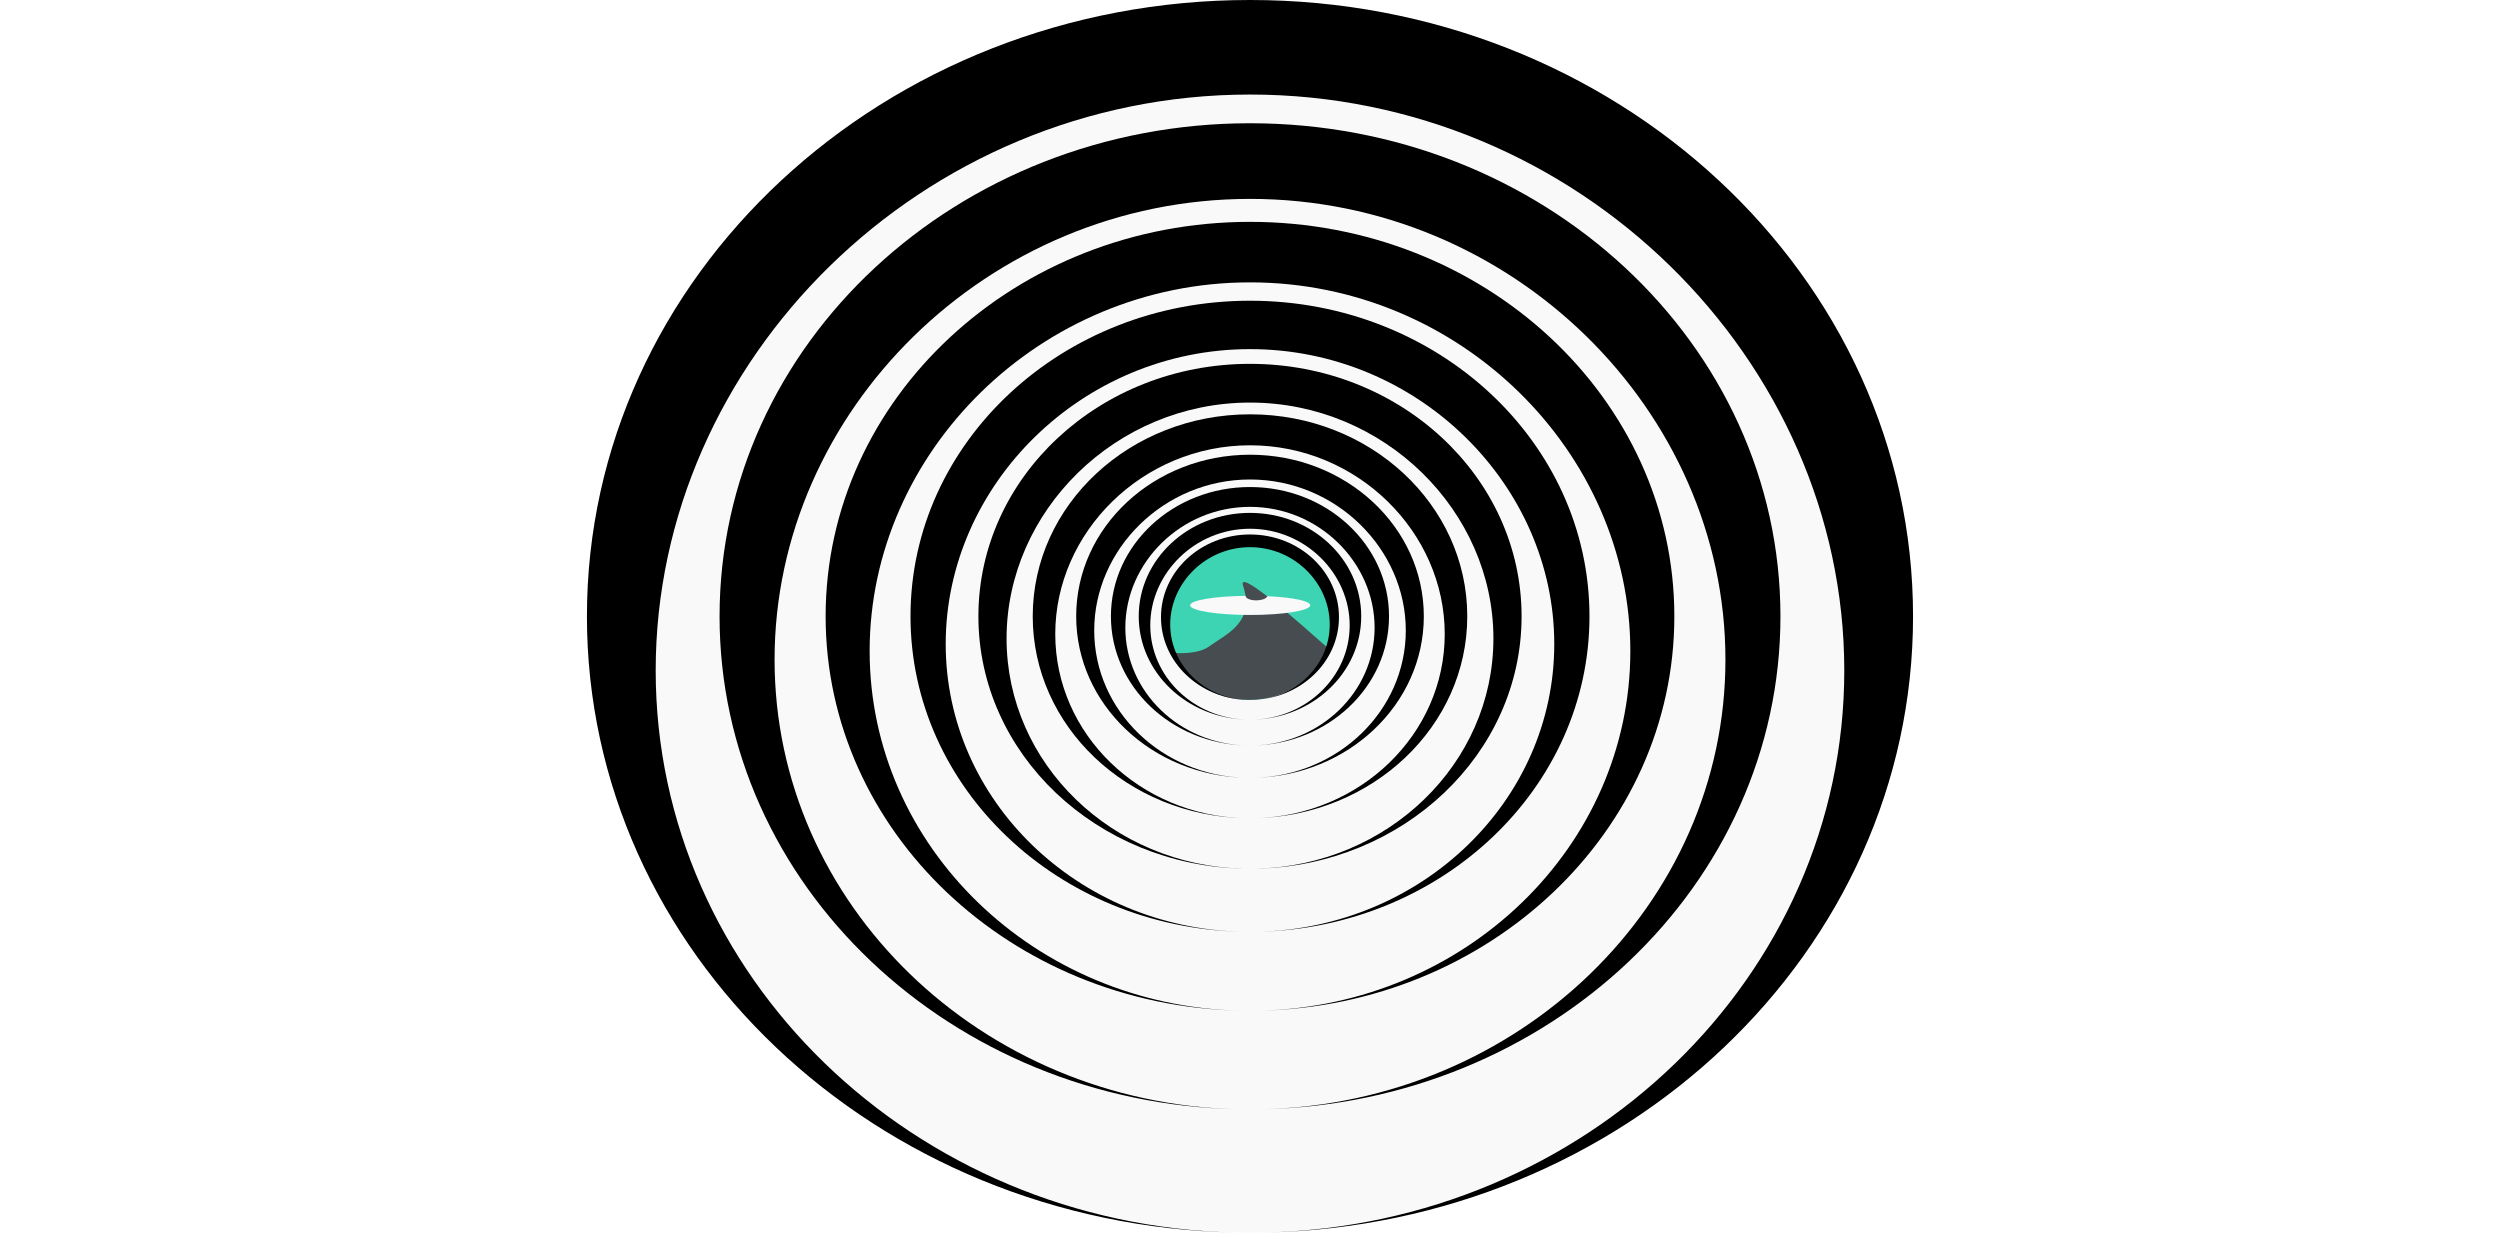
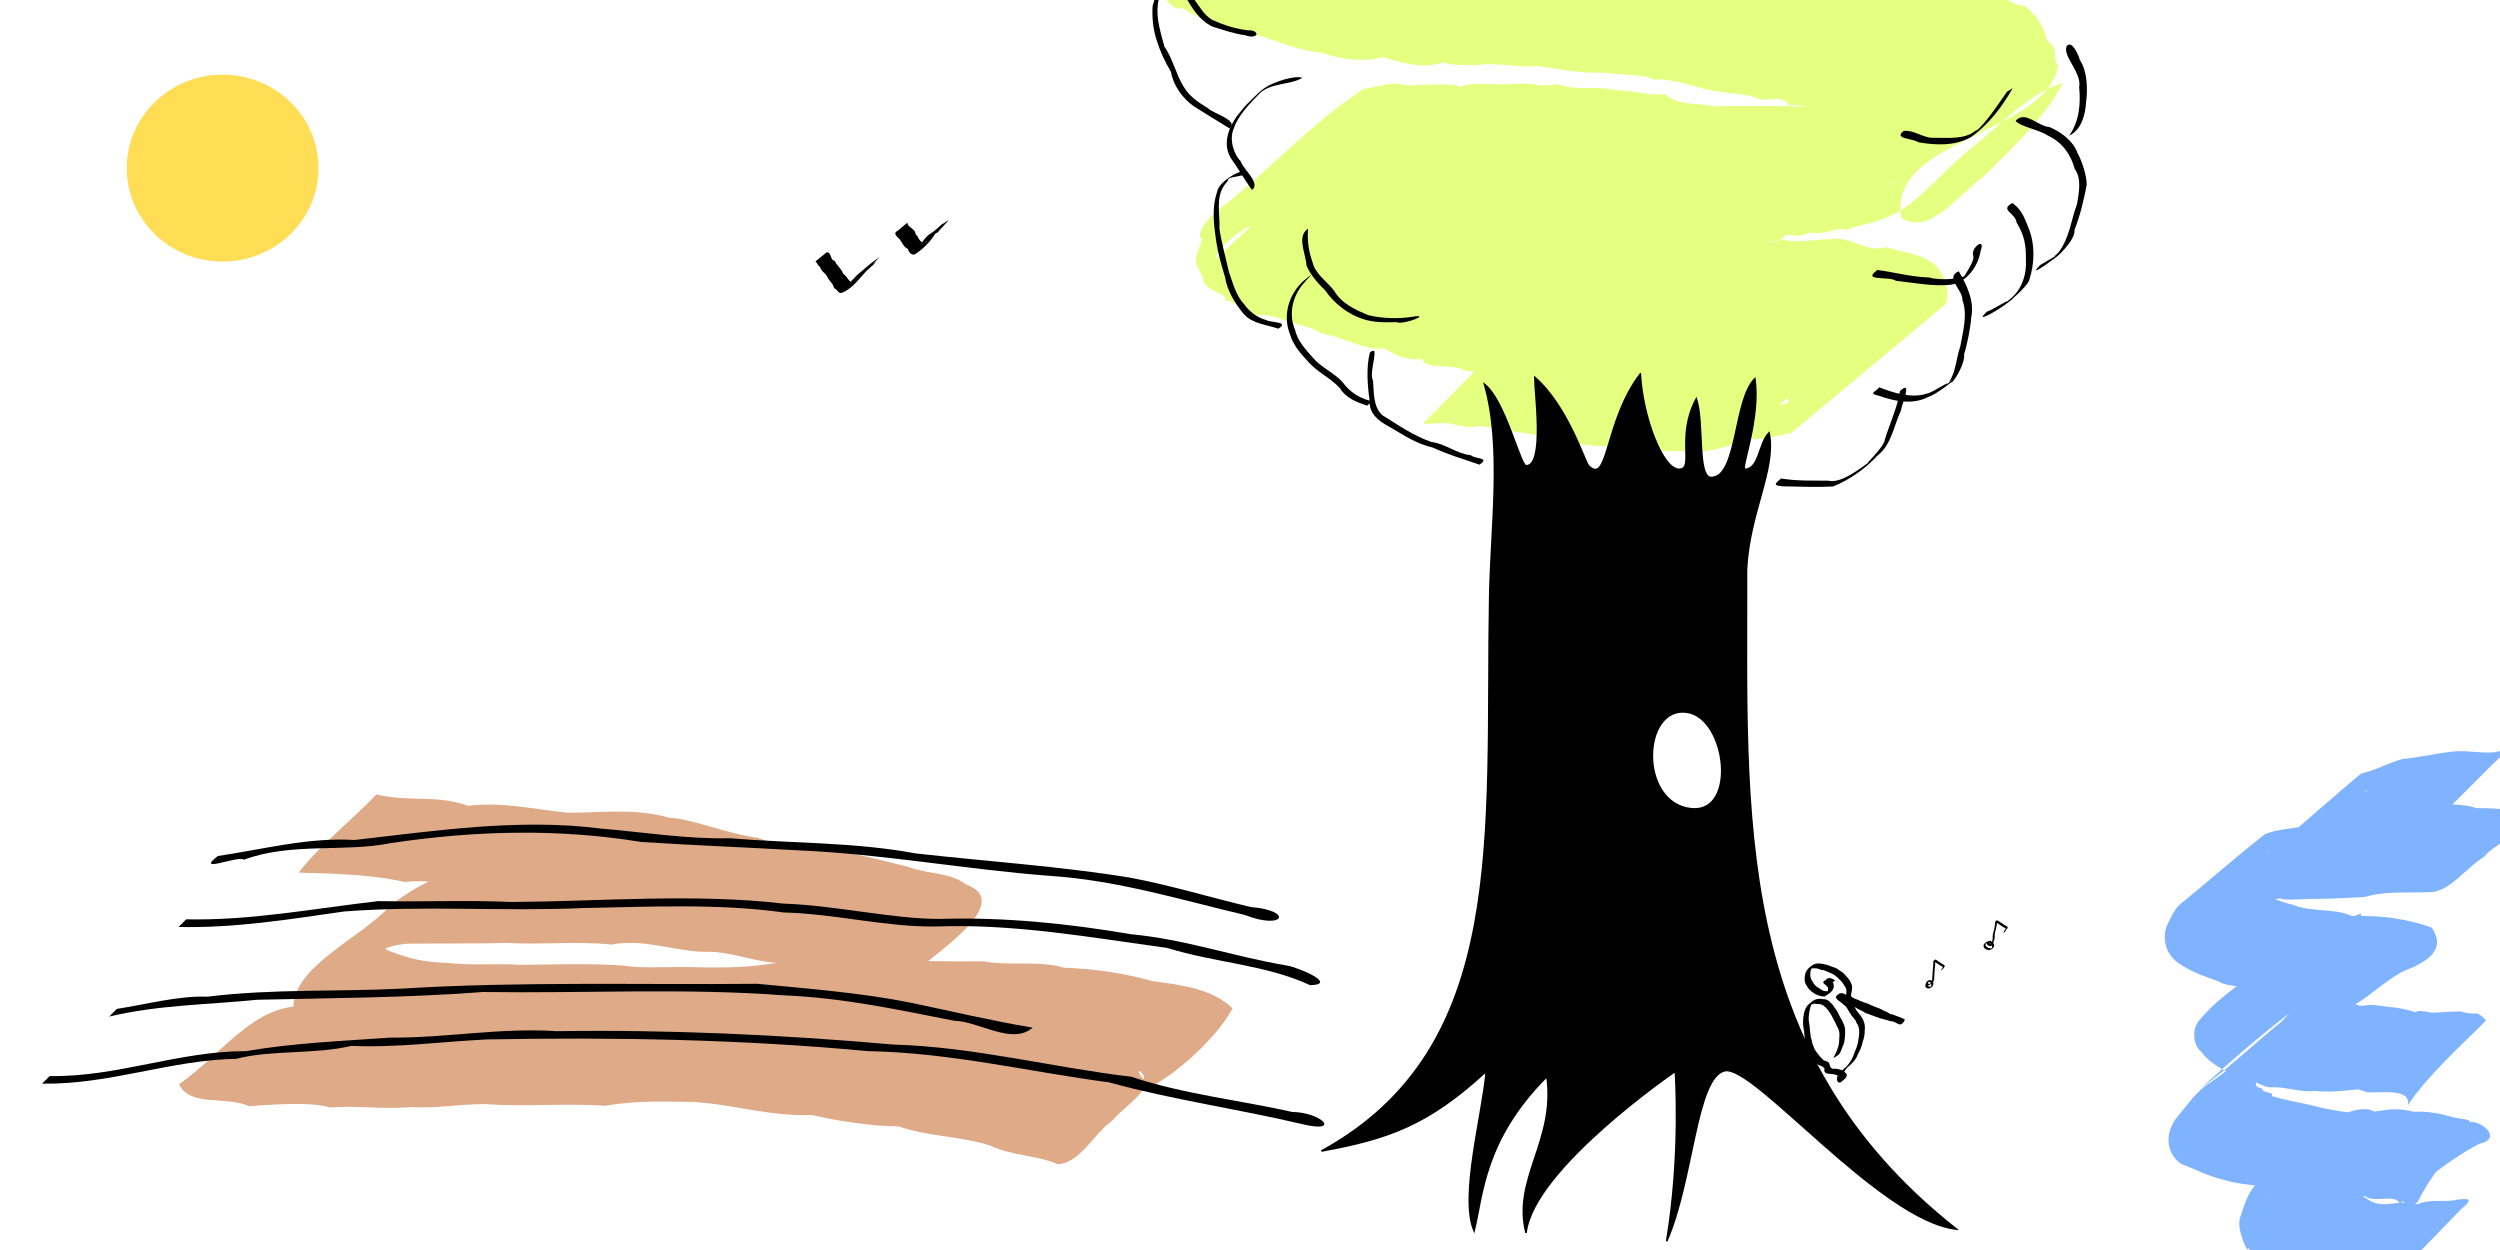
- <svg xmlns="http://www.w3.org/2000/svg" id="svg2" height="358.5" width="727.16" version="1.1">
-   <g id="layer1" transform="translate(3.966236,-94.38045)">
-     <path id="path3813" d="m485.71,282.36c0,97.439-76.431,176.43-170.71,176.43-94.283,0-170.71-78.99-170.71-176.43,0-97.439,76.431-176.43,170.71-176.43,94.283,0,170.71,78.99,170.71,176.43z" transform="matrix(1.129721,0,0,1.015992,3.752063,-13.24723)" fill="#f9f9f9" />
-     <path id="path3819" fill="#3dd4b3" d="m384.8,273.63c0,11.928-12.057,24.326-25.185,24.326s-24.478-11.893-24.478-23.821,11.148-24.124,24.276-24.124,25.387,11.691,25.387,23.619z" />
-     <path id="path3003" fill="#474c50" d="m357.6,264.76c3.543,10.701-4.74,13.943-10.231,17.875-1.46,1.046-5.589,2.148-10.206,1.575,3.454,8.051,12.075,13.75,22.159,13.75,10.716,0,19.765-6.427,22.733-15.281-8.209-7.242-26.242-23.317-24.455-17.918z" />
-     <path id="path3777" fill="#000" d="m359.63,94.38c-106.51,0-192.88,80.265-192.88,179.28,0,97.625,83.963,177.01,188.41,179.22-93.404-2.239-168.41-74.562-168.41-163.47,0-90.318,77.409-167.53,172.88-167.53,95.466,0,172.84,77.213,172.84,167.53,0,88.907-74.971,161.23-168.38,163.47,104.44-2.212,188.38-81.594,188.38-179.22,0-99.017-86.332-179.28-192.84-179.28z" />
-     <path id="path2996" d="m359.63,130.23c-85.208,0-154.3,64.212-154.3,143.42,0,78.1,67.17,141.61,150.73,143.38-74.723-1.791-134.73-59.65-134.73-130.78,0-72.254,61.927-134.02,138.3-134.02s138.27,61.77,138.27,134.02c0,71.126-59.977,128.98-134.7,130.78,83.552-1.77,150.7-65.275,150.7-143.38,0-79.214-69.066-143.42-154.27-143.42z" fill="#000" />
-     <path id="path2998" fill="#000" d="m359.62,158.91c-68.166,0-123.44,51.37-123.44,114.74,0,62.48,53.736,113.29,120.58,114.7-59.779-1.433-107.78-47.72-107.78-104.62,0-57.804,49.542-107.22,110.64-107.22s110.62,49.416,110.62,107.22c0,56.9-47.981,103.19-107.76,104.62,66.842-1.416,120.56-52.22,120.56-114.7,0-63.371-55.252-114.74-123.42-114.74z" />
-     <path id="path3000" d="m359.62,181.85c-54.533,0-98.755,41.096-98.755,91.791,0,49.984,42.989,90.629,96.466,91.761-47.823-1.146-86.226-38.176-86.226-83.697,0-46.243,39.633-85.775,88.515-85.775,48.879,0,88.494,39.533,88.494,85.775,0,45.52-38.385,82.55-86.211,83.697,53.473-1.133,96.451-41.776,96.451-91.761,0-50.697-44.202-91.791-98.734-91.791z" fill="#000" />
-     <path id="path3002" fill="#000" d="m359.62,200.21c-43.626,0-79.004,32.877-79.004,73.433,0,39.987,34.391,72.503,77.173,73.409-38.258-0.917-68.981-30.541-68.981-66.957,0-36.994,31.707-68.62,70.812-68.62,39.103,0,70.795,31.626,70.795,68.62,0,36.416-30.708,66.04-68.968,66.957,42.779-0.906,77.16-33.421,77.16-73.409,0-40.557-35.362-73.433-78.987-73.433z" />
-     <path id="path3004" d="m359.62,214.89c-34.901,0-63.203,26.301-63.203,58.746,0,31.99,27.513,58.003,61.738,58.727-30.607-0.734-55.185-24.432-55.185-53.566,0-29.595,25.365-54.896,56.649-54.896,31.282,0,56.636,25.301,56.636,54.896,0,29.133-24.566,52.832-55.175,53.566,34.223-0.725,61.728-26.737,61.728-58.727,0-32.446-28.289-58.746-63.19-58.746z" fill="#000" />
-     <path id="path3006" fill="#000" d="m359.62,226.64c-27.921,0-50.562,21.041-50.562,46.997,0,25.592,22.01,46.402,49.391,46.981-24.485-0.587-44.148-19.546-44.148-42.853,0-23.676,20.292-43.917,45.319-43.917,25.026,0,45.309,20.241,45.309,43.917,0,23.306-19.653,42.265-44.14,42.853,27.378-0.58,49.383-21.389,49.383-46.981,0-25.957-22.631-46.997-50.552-46.997z" />
-     <path id="path3008" d="m359.61,236.04c-22.337,0-40.45,16.833-40.45,37.598,0,20.473,17.608,37.122,39.512,37.585-19.588-0.47-35.318-15.637-35.318-34.282,0-18.941,16.234-35.134,36.256-35.134,20.021,0,36.247,16.193,36.247,35.134,0,18.645-15.723,33.812-35.312,34.282,21.903-0.464,39.506-17.112,39.506-37.585,0-20.765-18.105-37.598-40.441-37.598z" fill="#000" />
-     <path id="path3010" fill="#000" d="m359.61,243.56c-17.869,0-32.36,13.466-32.36,30.078,0,16.379,14.087,29.697,31.61,30.068-15.671-0.376-28.255-12.509-28.255-27.426,0-15.153,12.987-28.107,29.004-28.107s28.998,12.954,28.998,28.107c0,14.916-12.578,27.05-28.249,27.426,17.522-0.371,31.605-13.689,31.605-30.068,0-16.612-14.484-30.078-32.353-30.078z" />
-     <path id="path3012" d="m359.61,249.84c-14.296,0-25.888,10.773-25.888,24.063,0,13.103,11.269,23.758,25.288,24.055-12.536-0.3-22.604-10.008-22.604-21.941,0-12.122,10.39-22.485,23.204-22.485,12.813,0,23.198,10.363,23.198,22.485,0,11.933-10.062,21.64-22.6,21.941,14.018-0.297,25.284-10.951,25.284-24.055,0-13.29-11.587-24.063-25.883-24.063z" fill="#000" />
+ <svg xmlns="http://www.w3.org/2000/svg" id="svg2" height="600" width="1200" version="1.1">
+   <defs id="defs4" />
+   <g id="layer1" transform="translate(0,-452.3622)">
+     <path id="path4016" fill="#deaa87" d="m180.69,833.67c16.084,3.881,28.399-0.062,44.021,5.481,16.352-2.004,30.952,1.574,47.369,3.287,14.034,0.283,32.741-2.439,49.189,2.435,10.333,0.327,28.634,8.018,42.657,9.67,11.238,4.476,22.532,4.297,34.525,5.996,13.192,1.393,26.213,5.245,37.318,7.887,10.743,3.844,19.838,2.491,27.713,8.354,24.357,8.831-15.082,33.421-29.506,46.259-10.924,1.173-17.771-1.454-28.263-1.787-8.585-3.294-18.897-3.862-26.49-7.309-10.49,2.566-24.828-4.179-37.781-4.717-15.882,0.646-31.554-6.705-48.025-3.465-16.042-1.752-33.434,0.189-49.738-0.784-17.037,0.386-29.932,0.179-45.806,0.323-15.248-0.354-30.498,11.72-40.014,16.648,2.845-2.4,42.269-36.414,49.811-41.179-7.421,7.51-32.166,22.167-21.354,27.816,10.874,4.307,17.016,5.519,28.9,6.039,13.037,1.264,23.308,0.09,34.821,0.863,15.473-0.144,33.065-0.783,48.105,0.297,12.17,1.768,23.48,0.264,38.107,0.918,15.714,0.235,28.502-0.126,44.662-3.814,11.417-1.301,26.534-1.152,39.508-0.522,17.309,1.662,37.227,1.457,52.069,1.443,10.652,2.308,26.972-0.541,38.189,3.061,13.969,0.416,28.71,2.558,42.492,6.406,14.787,2.014,28.535,3.684,38.489,13.095-7.967,14.963-32.873,38.16-50.079,41.888-15.082,0.956-33.467,2.75-49.456-0.013-17.404-0.928-29.974-1.067-41.69-4.702-8.271,0.186-25.188,0.559-37.335-1.727-13.912-0.95-27.796-4.535-42.509-3.899-13.019-2.517-28.99-2.276-42.249-3.605-15.255-0.325-26.817-3.418-41.235-4.139-10.107,2.187-22.941-4.019-34.472-2.632-18.09-0.822-35.777-0.884-53.409-0.508-12.409-1.223-33.457,0.522-47.369,4.941-12.242,3.853-25.506,6.101-37.66,9.63-15.859,2.888-33.24,12.585-7.962-5.433,19.785-9.932,18.762-30.619,36.959-22.802,12.976,3.962,25.631,0.83,37.909,2.246,14.405,1.966,27.725,0.328,39.498,2.115,18.281-0.791,32.44-2.558,50.963-2.097,8.087-0.402,20.406,0.227,31.413,0.405,15.796-0.169,36.046-1.502,49.575-1.963,13.338-1.913,26.49,2.975,38.172,2.829,16.525,4.504,31.907,2.888,48.353,6.814,11.1,0.582,30.704,5.837,44.128,5.042,9.147,4.306,20.925,4.743,31.501,6.939,5.649,4.635,20.682,6.308,25.529,6.534,18.65-0.658,0.706,9.77-6.362,18.072-8.999,6.326-15.23,20.202-26.201,20.94-8.989-4.304-20.95-3.801-32.183-8.913-13.976-4.624-29.626-4.323-44.389-9.341-11.515,0.184-30.645-2.843-41.335-5.426-20.791,0.749-38.18-5.249-56.992-6.255-15.443-0.215-27.055-0.732-42.511,1.839-19.014-1.412-38.927,0.636-57.24-0.833-11.819-0.059-24.832,2.294-35.768,1.397-12.088,1.323-26.496-0.862-38.969,0.23-9.43-2.897-27.323-1.342-38.842-0.614-11.361-5.194-27.823,0.612-33.519-10.48,20.816-14.657,35.206-37.516,59.093-37.579,12.884-4.663,30.126-6.547,42.703-11.261,14.352-3.261,25.463-5.26,40.132-3.819,9.47-0.911,25.367-0.203,35.311-0.574,12.231,1.155,25.81-1.626,38.401,1.885,15.16,2.756,26.874,0.404,41.912,4.318,9.925,1.296,20.573,0.872,31.066,2.83,10.291,0.127,25.619,2.472,37.945,1.546,15.958,2.971,35.506,5.665,52.22,6.005,17.337-0.637,33.698,4.465,50.994,4.034,10.979,1.597,20.57,1.729,30.711,2.635,14.473-1.079,25.158-0.845,35.612-4.062,9.085-2.663-48.236,19.199-32.893,31.604,0.655-6.756-13.212-4.766-20.722-9.719-18.641-2.901-37.565-6.778-56.774-7.667-15.677-2.675-36.71-1.444-50.514-2.98-18.254,2.526-33.176-2.64-51.11-0.084-11.708-2.801-23.037,0.365-35.621,2.353-16.607,2.161-31.431,1.437-47.369,0.956-16.313,1.688-29.573-1.208-46.198-1.51-13.471,1.212-26.092,0.205-39.815,0.692-12.83-0.463-23.037-0.77-36.276-2.439-8.349-3.539-21.215-2.67-23.922-13.754-0.503-19.976,32.751-33.69,46.841-49.49,12.735-9.748,27.322-16.725,42.562-19.067,17.855,0.892,37.173,0.946,54.91-0.07,14.59,1.087,31.582,0.085,46.394,0.118,12.643,1.461,28.277,2.436,43.758,4.926,9.68,0.2,21.874,4.722,34.369,4.303,9.687,1.836,24.156,4.506,31.411,7.13,10.999,4.256,31.147-1.322,22.991,3.663-17.028,7.425-31.066,42.789-41.754,21.739-10.011-1.202-18.948-3.807-27.763-5.138-13.205-6.113-31.248-6.776-42.03-8.349-16.43-1.988-26.168-4.478-40.933-8.576-12.307-5.062-24.765-4.197-37.188-8.537-12.144-0.391-28.088,1.552-40.855-0.373-14.666-0.291-23.988-4.373-39.306-2.805-15.675-3.668-34.029-4.046-50.822-4.512,9.113-12.16,25.581-25.281,37.302-37.551z" />
+     <path id="path3992" fill="#e5ff80" d="m625.41,387.47c3.638,2.398,10.619,2.842,10.053,5.967,7.535,2.342,14.069,6.354,21.901,6.266,3.248,3.808,18.406,4.256,25.353,9.542,10.119,0.981,13.473,3.901,27.119,3.929,7.357,1.557,14.126,2.221,22.728,2.65,7.543,1.253,7.574-3.51,8.104,1.252,5.415-0.465,10.594,0.725,20.941-0.335,3.567-0.945,16.034,0.872,8.532,1.438,7.842-1.92,21.779-1.832,26.051,0.508,13.371-1.651,26.677,1.423,39.563,3.234,10.155,1.764,25.353,0.175,32.178,4.517,6.924-1.33,20.917,5.277,20.352,3.483,7.217,0.498,17.671,2.616,23.351,3.911,6.594,0.097,13.229,2.862,18.868,4.601,10.028-1.149,14.627,4.936,19.898,6.045,8.581,3.009,14.17,10.848,21.385,10.661,4.65,4.006,8.964,8.154,10.781,16.788,6.413,3.818,2.097,9.189,5.314,11.807-2.677,17.305-24.907,25.751-39.829,33.62-15.573,7.677-39.73,18.234-35.308,39.669,13.514,8.835,28.376-12.225,39.224-19.762,13.818-13.907,29.071-27.521,38.215-45.052-15.471,4.314-29.881,19.91-43.271,30.695-12.982,10.078-27.222,28.318-39.66,33.052-8.133,3.924-13.936,3.947-21.483,6.872-4.644-2.006-9.33,2.855-17.093,1.077-9.069,4.329-8.774-2.091-14.211,3.735-8.452,1.293-18.642,2.946-28.084,2.244-8.652-0.661-20.129,0.627-25.876,0.017-6.702,1.133-15.18-1.662-21.546,1.416-9.882-4.22-23.01,1.298-35.033-4.589-7.203-5.115-17.095-0.812-21.631-4.56-11.391,0.904-23.448-3.138-35.189-0.961-5.508-4.257-14.012-0.117-19.548-1.153-10.668-0.357-25.742-0.795-36.373-0.495-9.188-1.571-20.013,1.525-24.817-0.715-9.723,1.292-23.261,13.969-22.7,17.69,24.213-22.529,48.731-44.737,73.937-66.153-0.085,1.26-8.322,8.369-5.372,13.532-0.591,6.629,4.308,8.417,11.33,8.721,1.516,6.433,11.142,3.141,15.576,6.845,6.308,4.033,18.766,2.259,21.88,8.314,8.976-1.692,8.594,5.607,16.389,3.363,5.762,2.823,9.802,4.358,15.137,4.637,6.27,1.006,9.124,2.866,17.552,4.211,7.21,3.927,19.3,1.445,25.71,4.809,11.781,2.578,17.636,1.788,28.666,3.572,10.648,1.742,20.353,0.608,30.091,0.462,6.233,0.275,15.23,0.525,21.558-1.576,4.334,2.075,16.613-0.116,22.293-0.061,10.171-1.904,17.719,6.961,26.884,3.716,8.047,2.774,14.617,2.719,21.795,7.226,6.838,4.294,9.623,17.389,6.42,20.52-24.641,20.538-49.232,41.138-73.904,61.637-3.412,0.309-12.163,3.324-19.033,2.687-10.013,2.654-15.79,5.938-27.595,6.339-9.492-1.499-27.817,0.883-27.807-1.556-7.757,0.382-7.919,1.921-14.521-1.378-5.2,0.394-15.809-1.376-20.593-2.29-7.744-0.034-8.725-1.095-14.896-3.464-10.117-0.922-21.009-3.822-25.617-3.788-7.438,1.756-13.341-2.272-17.014-1.336-9.882-0.299-12.603,2.86-3.683-5.676,20.371-20.643,40.741-41.286,61.112-61.929,8.154,2.912,15.277,1.283,25.102,2.708,7.997,1.049,11.63,0.852,18.496,3.436,8.559,0.201,16.303,3.98,25.327,4.577,1.673,1.726,12.808-0.902,14.259,2.823,7.322-0.534,18.057,1.456,21.901,1.505,11.46-1.62,21.005,1.468,30.936-2.512,6.332-3.392,17.21-4.015,25.992-6.585,11.191-2.894,16.439-10.292,3.478,1.464-20.468,17.205-41.044,34.28-61.553,51.435,8.816-1.247,2.78-3.172,0.642-6.789-8.882-3.385-20.216-0.051-24.552-4.968-7.79,2.135-17.279-2.983-26.819-1.174-13.088,1.726-26.141,2.291-39.526,1.256-9.567,0.909-19.575,0.939-29.964-0.761-9.562-1.225-20.086-3.133-30.656-4.143-6.915-3.811-18.477,0.108-20.431-5.549-6.088,0.88-12.07-0.958-17.795-5.008-10.946,0.956-17.961-4.96-30.241-7.144-5.21-3.425-12.267-4.099-13.976-5.557-1.172,1.16-9.329-4.288-16.091-3.171-7.285-0.963-9.005-6.06-16.705-7.492,1.781-3.758-10.459-3.403-10.556-11.308-4.592-7.644-3.78-7.794-0.13-17.751-4.065-1.915,3.161-11.567,11.333-16.881,22.438-17.852,41.816-39.489,65.927-55.176,6.77-1.193,15.146-4.052,20.739-1.765,7.892-0.147,21.621-1.457,25.929,0.653,8.772-2.942,18.413-0.228,26.665-1.529,10.161-0.494,11.796,2.117,19.758,0.159,9.407,3.538,17.573,0.681,28.033,2.987,8.186-0.007,19.189,3.153,23.368,1.772,7.434,6.099,15.339,3.997,23.417,6.004,10.596-0.315,25.037-0.153,37.915-0.119,10.345,0.668,19.812-0.131,28.829,0.924-0.648-0.184,16.438-2.112,22.838-3.958,6.361-1.356,13.454-3.216,17.553-3.173,9.465-1.76,13.751-0.292,22.655-4.228,5.702,0.697,23.3-9.671,19.473-7.437-24.378,20.305-47.396,42.325-72.486,61.712,24.27-25.368,48.344-53.093,81.061-67.684-1.955,8.306-23.572,20.559-33.625,29.681-14.05,10.934-28.338,21.586-41.843,33.198,8.537-3.483,4.557-8.312,5.18-17.07-3.109-3.803-5.852-3.151-10.71-8.471-9.149-3.076-16.044-6.64-23.463-10.985-4.775-1.228-11.179-3.646-16.966-2.951-2.539-5.834-13.001-0.807-15.536-3.714-10.544-2.93-15.568-1.411-26.458-4.564-7.636-1.869-15.584-4.779-23.043-3.969-4.112-2.748-14.789-2.148-23.44-3.405-11.311,0.515-21.847-1.775-31.867-3.174-9.6,1.127-22.347-2.27-28.964-0.3-5.749-0.658-9.95,0.632-16.384-1.486-10.51,3.486-19.869,0.186-29.229-2.46-9.466,2.473-20.023,1.172-29.468-2.189-11.171-1.005-19.539-5.004-29.47-8.044-5.557-0.507-8.93-4.572-14.202-2.737-4.654-1.771-16.858-6.417-22.82-10.466-6.628,0.974-6.578-5.257-11.625-5.862,7.419-8.772,17.728-16.213,26.26-24.472,14.324-12.854,28.648-25.707,42.971-38.561z" />
+     <path id="path3040" fill="#000" d="m23.84,968.87c31.992,0.612,62.108-12.045,94.238-11.955,23.04-3.973,46.248-4.854,69.532-6.507,25.908,0.267,52.892-4.901,79.548-3.078,53.503-0.799,108.2,1.685,161.66,6.423,38.773,1.094,76.298,10.998,114.23,15.45,24.258,8.232,54.681,11.733,77.154,16.888,14.479,0.219,23.974,10.6,4.405,5.747-30.482-7.189-62.226-11.664-92.433-19.967-38.237-5.068-76.402-14.305-115.31-14.947-61.555-5.744-121.59-6.736-183.28-5.636-21.647,1.054-43.232,4.081-64.822,3.086-18.213,4.271-38.225,1.783-55.339,6.221-32.004,0.594-60.648,12.429-93.226,11.923,1.216-1.216,2.431-2.431,3.647-3.647z" />
+     <path id="path3042" fill="#000" d="m56.077,936.63c14.094-2.175,30.147-6.453,43.46-5.854,31.559-3.899,62.351-2.269,93.966-3.906,56.382-3.482,113.49-1.731,170-2.281,24.977,2.367,50.627,4.427,73.637,9.07,19.864,4.143,38.796,8.688,58.524,11.972-9.779,8.585-25.719-3.054-37.598-3.301-27.067-5.286-53.085-10.989-81.486-12.189-47.618-3.61-96.505-0.906-144.63-1.62-36.017,2.754-72.468,2.891-108.43,3.726-23.708,2.389-47.617,2.451-71.127,8.074,1.23-1.23,2.46-2.459,3.689-3.69z" />
+     <path id="path3056" stroke-linejoin="miter" d="m787.34,179.5c-17.217,22.557-15.157,53.749-24.812,44.094-1.864-1.864-9.915-28.615-25.812-42.469,0,7.563,4.823,42.469-4.156,42.469-2.817,0-10.119-31.471-20-39.125,8.57,29.762,3.136,68.156,2.5,101.59-2.109,114.49,9.89,216.74-80.781,266.44,32.202-5.908,51.23-12.534,79.125-38.281-1.75,20.863-12.843,60.146-5.844,76.594,4.164-16.654,4.51-43.635,34.969-74.094,4.349,30.718-16.608,49.106-10.031,75.062,3.37-30.781,71.656-77.562,71.656-77.562s2.911,39.127-4.156,81.594c12.986-29.549,13.961-78.767,27.906-81.875,13.945-3.108,74.578,71.982,111.16,76.031-108.64-85.664-100.45-199.13-100.75-316.41,1.202-27.179,14.455-48.678,10.812-65.781-4.954,4.954-4.651,17.5-11.656,17.5-2.097,0,7.633-24.504,4.844-43.5-10.25,10.25-8.184,47.143-20.812,47.438-7.029,0.164-3.477-26.323-7.281-37.781-9.863,18.253-0.532,34.028-8.375,33.844-7.843-0.184-17.364-25.14-18.5-45.781zm22.568,162.38c18.947,2.978,24.217,48.668,1.866,46.327-25.481-2.67-23.64-49.749-1.866-46.327z" transform="translate(0,452.3622)" stroke="#000" stroke-linecap="butt" stroke-width="0.774px" fill="#000" />
+     <path id="path3828" fill="#000" d="m89.384,893.64c30.98,0.671,61.585-5.234,92.094-8.733,23.093,0.383,41.012-0.556,64.331,0.418,43.202-0.331,87.673-4.18,130.25,0.767,24.939,0.812,52.682,7.479,75.337,7.355,30.614-0.95,61.378,2.2,91.545,7.357,25.992,2.411,49.306,10.75,74.621,14.981,5.415,0.849,25.026,9.052,11.343,9.477-21.398-9.914-45.598-10.721-68.551-17.859-36.87-5.075-73.69-11.738-111.24-10.321-24.11,0.302-47.981-6.079-72.982-6.74-31.424-4.379-64.162-2.711-96.342-2.113-38.433,1.705-76.612-1.337-114.74,1.659-26.534,3.825-52.676,8.031-79.338,7.423,1.223-1.224,2.448-2.447,3.67-3.671z" />
+     <path id="path3832" fill="#000" d="m104.58,863.24c21.936-3.231,43.372-9.038,65.688-7.691,38.939-4.439,78.656-10.452,117.79-5.513,20.578,1.738,41.993,5.191,62.289,4.683,29.741,2.489,59.913,1.819,89.046,7.265,33.933,3.824,69.628,6.183,103.07,11.65,19.897,3.747,38.033,9.42,57.869,14.095,20.779,1.73,15.992,11.221-2.811,3.814-31.189-7.329-61.244-16.719-94.037-18.8-40.345-3.106-79.724-10.471-120.24-12.215-25.184-1.439-50.537-2.425-75.42-4.02-40.222-6.559-79.858-5.474-120.2,0.534-22.206,4.553-47.592-0.467-70.625,7.992-2.253-2.32-23.857,7.053-12.423-1.794z" />
+     <path id="path3932" fill="#000" d="m710.15,675.4c-7.445-2.622-15.087-4.785-22.36-8.184-8.54-2.068-13.665-5.835-21.455-10.338-4.667-2.346-9.32-6.371-8.88-11.989-1.08-7.547-1.734-15.916,0.057-23.266,5.357-4.678-0.781,9.816,1.515,13.296,0.537,5.832-0.011,12.491,4.388,16.659,7.776,4.867,14.815,9.781,23.573,12.912,6.995,0.888,12.08,5.654,19.063,6.385,1.683,1.875,9.551,0.94,4.1,4.525z" />
+     <path id="path3934" fill="#000" d="m656.32,647.08c-5.349-1.706-10.284-3.675-13.208-8.445-4.467-4.949-11.256-7.791-15.586-13.133-3.551-3.687-6.926-7.832-8.308-12.597-3.628-9.061-0.682-19.278,6.559-25.81,8.072-6.633-0.478,1.247,0.965,0.213-6.004,6.023-8.497,15.213-5.207,23.116,1.228,5.579,5.141,9.684,8.829,13.83,4.087,4.733,10.013,6.961,14.206,11.703,2.909,4.089,7.656,7.448,12.825,8.684,2.897,0.059-0.779,1.719-1.077,2.438z" />
+     <path id="path3936" fill="#000" d="m627.87,562.12c-0.424,5.733,0.165,10.495,2.22,16.322,1.157,5.154,6.574,8.848,10.24,13.357,3.289,6.011,10.224,9.329,16.554,11.863,6.236,1.54,14.208,1.871,21.336,0.7,9.22-1.472-4.6,4.137-7.918,2.632-4.922,0.141-10.744,0.305-16.216-1.538-7.211-2.367-13.733-7.468-18.171-13.911-3.97-3.667-7.474-8.378-8.757-11.645-0.306-5.447-4.542-13.324,0.023-17.279l0.492-0.358,0.197-0.143-0-0z" />
+     <path id="path3938" fill="#000" d="m613.58,610.12c-5.614-1.92-12.28-2.307-16.505-6.936-4.257-5.157-8.051-11.197-9.078-17.896-1.661-5.497-3.322-11.109-4.163-16.728-1.169-7.864-2.312-16.48,0.397-24.084,0.606-5.745,15.735-13.257,13.855-8.461-4.274,1.355-8.274,1.344-8.528,2.474-2.385,2.167,2.454-2.587-1.852,2.725-4.309,6.14-2.041,13.974-2.371,20.938,1.015,7.022,3.047,13.962,4.552,20.759,1.943,5.33,3.392,11.468,7.358,15.511,2.057,3.175,6.222,6.473,10.633,7.598,1.922,1.278,11.448,0.664,5.703,4.1z" />
+     <path id="path3940" fill="#000" d="m600.89,543.5c-3.518-4.907-6.69-10.539-10.276-15.525-4.233-7.621-0.185-16.334,5.271-22.57,2.732-3.561,10.52-10.659,9.61-9.635,4.819-4.232,16.705-7.444,19.607-6.043-5.634,3.472-14.867,2.231-20.494,7.456,5.729-4.832-4.97,4.162,0.76-0.693-5.247,5.232-11.227,11.474-13.118,17.485-2.408,5.189-0.015,12.543,3.234,15.708,1.608,4.408,8.286,9.195,6.333,13.064l-0.472,0.384-0.455,0.37,0-0z" />
+     <path id="path3942" fill="#000" d="m590.18,514.01c-5.226-3.217-11.292-6.909-17.308-10.726-5.129-3.694-9.62-9.701-10.811-16.398-2.829-4.731-5.361-10.268-6.784-14.957-1.729-5.27-2.382-10.689-2.032-16.639,1.356-4.756,3.564-12.661,7.611-13.972-2.476,4.335-4.429,7.805-5.108,13.241-0.826,6.945,1.454,13.689,3.145,20.116,3.995,5.722,5.537,13.204,9.045,18.933,2.83,4.931,6.761,7.528,11.803,10.661,2.847,2.754,15.132,5.87,10.437,9.742l0,0z" />
+     <path id="path3944" fill="#000" d="m562.36,416.24c0.644,5.433,0.64,11.209,2.084,16.074,1.645,7.185,5.08,13.213,8.715,19.678,2.252,2.854,4.654,7.582,8.709,9.917,5.699,2.529,10.386,4.105,17.145,5.011,6.055-0.255,5.16,4.764-1.429,2.324-4.998-0.552-11.665-2.967-15.076-3.934-5.061-1.938-8.984-6.88-12.08-12.15-2.955-4.909-5.283-9.885-7.347-15.025-1.333-5.472-2.893-11.23-2.726-16.621-0.519-2.723-0.474-4.025,2.004-5.275z" />
+     <path id="path3948" fill="#000" d="m854.91,682.03c7.339,1.252,14.976,0.996,22.528,1.042,6.987,1.86,18.001-8.145,19.412-8.538-2.72,1.63,7.682-7.385,7.964-11.488,2.32-7.512,5.977-15.262,7.174-23.002,6.233-5.814,0.88,6.328,0.429,9.481-3.468,7.386-4.462,16.216-11.238,21.539-5.913,6.349-13.29,11.568-21.323,14.809-7.898,0.439-15.915,0.044-23.992-0.076-4.564-0.432-4.417-0.838-0.955-3.767z" />
+     <path id="path3950" fill="#000" d="m902.02,638.28c7.227,2.802,15.713,5.415,22.898,3,2.766-0.327,13.497-7.978,8.598-3.555,2.117-1.834,6.771-5.804,1.937-1.866,3.516-5.129,3.451-11.524,5.521-17.325,1.28-7.326,3.555-15.34,0.993-22.068,0.246-5.157-8.695-10.757-1.775-13.905,3.966,6.75,7.629,14.472,5.986,22.284-0.251,4.34-1.935,12.957-3.405,17.525,0.643,4.869-5.875,14.779-6.13,13.391,1.432-0.935-7.345,6.026-10.855,7.023-7.511,4.003-16.191,2.308-23.846-0.441-5.556-1.161-1.434-1.921,0.078-4.064z" />
+     <path id="path3952" fill="#000" d="m953.62,601.98c2.426-0.522,13.267-7.655,8.816-4.041,2.034-1.731,6.957-5.901,2.157-1.911,6.117-4.547,8.316-12.486,7.845-19.089,0.106-6.578-0.652-11.583-4.449-17.709-0.664-4.892-8.39-5.958-2.014-9.447,4.945,3.657,5.859,7.783,7.624,11.742,3.291,7.886,3.071,17.018,0.543,24.906-0.512,3.51-13.563,13.783-7.094,8.442-3.404,3.584-15.077,10.791-15.522,9.439,0.698-0.777,1.395-1.555,2.093-2.332z" />
+     <path id="path3954" fill="#000" d="m979.23,579.62c7.527-4.54,6.513-3.709,7.326-4.4,4.948-4.252-4.228,3.656,1.489-1.688,5.456-6.96,6.047-15.708,8.957-23.343,0.733-4.687,2.404-12.039-1.157-16.759-1.73-6.892-6.288-13.048-12.762-15.913-4.244-2.97-13.487-4.321-15.579-7.141,4.411-5.258,10.849,2.74,16.252,2.959,5.417,2.359,11.31,6.548,13.395,12.331,2.386,4.539,4.349,10.623,4.486,15.282-1.388,7.389-3.115,14.768-5.882,21.77,0.525,5.304-9.68,14.08-8.702,12.972,3.606-2.573-15.653,11.999-7.821,3.93h0z" />
+     <path id="path3956" fill="#000" d="m966.13,494.61c-5.005,8.893-11.505,17.482-19.98,23.481-7.605,4.449-17.006,4.014-25.402,2.562-2.763-2.036-12.075-1.496-6.98-5.437,4.806-0.572,8.748,3.069,13.825,3.309,6.212-0.194,12.808,0.835,18.589-2.002,5.327-3.83,1.984-0.295,1.845-0.632,6.093-5.625,10.654-12.834,15.286-19.458,0.939-0.608,1.878-1.215,2.817-1.823z" />
+     <path id="path3960" fill="#000" d="m901.09,581.94c8.246,1.093,16.319,3.357,24.777,3.589,5.251,1.592,15.691,0.842,17.978-1.181-3.954,3.911,4.318-5.99,3.31-9.128-1.41-4.045,6.188-9.295,3.548-2.473-1.149,7.452-6.549,15.026-14.464,16.322-8.522,0.85-17.471-0.992-26.117-1.902-3.166-2.352-16.492,0.335-9.305-4.955l0.272-0.272,0,0z" />
+     <path id="path3962" fill="#000" d="m993.16,517.54c4.907-6.939,5.62-15.197,4.847-23.295,1.365-6.978-7.924-14.777-6.074-19.621,2.888-3.972,6.737,6.802,6.275,6.336,3.584,5.196,4.01,13.453,3.121,20.469-0.355,5.78-2.171,13.13-7.923,15.952l-0.246,0.159h0z" />
+     <path id="path3982" fill="#000" d="m879.98,960.31c0.69-1.679,1.571-2.879,2.119-4.71,0.707-1.871,0.726-3.786,0.788-5.56,0.221-1.742-0.095-3.564-1.149-5.037-0.734-1.908-1.687-3.266-2.49-5.041-1.096-1.669-1.661-2.852-3.06-4.117-1.127-1.213-2.278-1.707-4.004-1.517-1.391-0.817-4.666,1.09-4.534,1.205,0.971-0.679,3.792-3.344,1.797-0.975-0.812,1.998-1.082,3.865-1.253,5.956-0.183,2.278,0.662,4.587,0.571,6.521,0.216,0.433,0.222,3.532,0.861,4.416,0.117,1.675,0.628,2.506,1.188,4.091,0.543,1.189,1.189,1.965,1.802,2.711,0.871,1.218,1.544,1.903,2.475,2.784,0.772,0.846,2.433,0.475,3.042,1.899,0.221,1.803,1.005,2.816,2.802,2.364,1.604,0.214,3.543,0.557,4.789,1.947,2.337,1.819-1.544,3.918-2.22,4.626-2.144,0.793-2.356-2.8-0.681-3.921,0.619-1.568,4.335-4.278,4.132-4.129-0.995,0.818-3.654,3.03-1.171,0.979,0.962-0.794,3.41-2.822,1.156-0.948-3.32,2.796,3.847-3.294,0.837-0.743-1.094,0.957-2.191,1.9-0.62,0.235,1.365-1.903,2.269-3.393,2.901-5.448,0.847-2.198,1.709-3.961,1.932-6.173,0.453-2.722,1.005-6.148-0.874-8.386-0.284-1.576-2.198-2.895-2.872-4.364-1.079-1.411-1.791-3.591-3.444-4.455-0.957-1.435-5.149-2.71-2.827-4.595,1.623-1.556,3.281-0.662,4.744,0.289,1.447,0.962,3.087,1.742,4.744,2.69,1.829,0.869,3.652,1.926,5.418,2.783,2.001,0.857,3.764,1.829,5.913,2.391,2.182,0.612,3.632,1.356,5.776,1.648,1.974,0.625,3.999,1.156,5.83,1.921-0.922,0.787-1.843,1.574-2.765,2.361-1.676-0.997-3.792-1.577-5.577-2.365-1.479-0.578-3.36-1.442-4.887-2.211-2.047-1.058-3.902-1.485-6.334-2.649-1.758-0.623-3.421-1.361-5.257-2.017-1.203-0.765-3.721-1.118-3.919-2.743,0.411-1.722,0.946-3.598,0.393-5.341-0.824-1.338-1.806-3.184-3.209-4.274-1.132-1.233-2.5-2.262-3.987-2.923-1.456-0.727-2.269-0.907-3.661-1.507-0.978,0.276-2.556-1.027-4.144-0.794-1.405-0.485-4.195,1.525-1.803-0.261,1.663-1.493,0.735-0.553,0.053,0.775-0.659,2.069-0.512,4.473,0.91,6.072,0.623,1.399,1.789,2.393,3.02,2.948,0.763,0.793,2.356,1.524,3.824,1.444,1.3,0.422,2.54-1.163,0.7,0.499-2.329,2.302,1.012-1.747-0.865-2.891-0.932-1.162-3.084-1.824-0.538-2.942,1.157-1.821,3.081-0.69,4.255-0.081,0.638,0.25-1.133,1.168-1.455,1.684-0.952,1.455-2.619-0.409-3.744-0.297,0.804-0.696,1.609-1.392,2.413-2.088,0.832,0.708,2.53,1.868,2.385,3.643-0.026,2.47-2.485,3.769-4.381,4.969-2.045,0.128-4.419-0.963-5.712-1.95-0.997-0.765-2.356-1.884-2.805-3.124-1.431-1.732-1.204-3.856-0.724-6.08,0.743-2.085,2.777-3.774,4.763-4.532,2.4-0.449,4.415,0.214,6.555,0.82,1.388,0.739,3.61,0.997,4.734,2.185,1.035,0.715,2.086,1.149,2.944,2.288,1.252,1.387,2.586,2.685,3.039,4.378,1.01,1.811-0.129,3.79-0.128,5.872,1.028,1.318,3.197,1.472,4.26,2.226,1.444,0.508,2.692,1.082,4.166,1.495,1.722,1.036,4.045,1.674,5.92,2.47,1.577,1.119,3.137,1.202,4.271,2.332,1.707,0.19,3.213,1.107,4.863,1.597,1.482,0.631,3.255,1.072,1.269,2.823-1.557,1.918-3.425-1.201-5.586-0.852-1.971-0.745-4.427-1.071-6.444-1.927-1.993-0.614-3.903-1.521-5.934-2.096-1.137-1.052-3.18-1.539-4.544-2.623-1.82-0.455-3.325-1.873-4.997-2.621-1.118-1.42-5.375-1.405-3.316-2.811,0.961-0.352,1.606-2.482,1.946-0.589,1.432,0.704,2.707,2.073,3.739,2.836,0.783,1.501,2.41,2.87,2.663,4.111,0.973,1.115,1.42,2.047,2.276,2.885,1.424,1.94,2.392,4.448,2.043,6.984,0.031,2.061-0.355,3.975-1.055,5.863-0.418,2.083-1.212,4.011-2.283,5.863-0.92,2.753-3.203,4.819-5.45,6.597,0.842-0.699,4.138-3.503,1.808-1.524-0.949,0.807-3.221,2.724-1.115,0.966,1.139-0.947,2.039-1.695,0.282-0.229-0.946,0.814-3.261,2.665-1.131,0.86,0.845-0.769,1.619-1.361,0.278-0.043-0.878,1.333-2.625,2.997-1.795,4.294,0.876,0.456,1.532-0.479,0.312,0.631-0.942,0.548-1.591,2.058-1.26,0.244-0.448-1.364-2.787-2.321-3.917-2.326-1.898-0.272-4.572,0.115-4.005-2.575-0.687-1.476-2.586-1.416-3.438-2.253-0.947-0.983-1.723-1.873-2.5-2.869-0.754-1.043-1.563-1.953-1.59-2.73-0.825-1.339-1.131-2.743-1.485-4.211-0.486-1.959-0.58-3.704-0.791-6.086-0.514-2.05-0.607-4.385-0.346-6.572,0.311-2.59,1.036-5.448,3.53-6.981,1.777-1.868,3.907-2.159,6.193-1.683,2.063-0.167,3.267,1.592,4.559,2.86,0.507,1.185,1.941,2.442,2.501,4.007,0.576,1.38,1.86,3.086,2.442,4.789,1.022,1.683,0.854,3.962,0.786,5.777-0.179,1.655-0.173,3.398-1.018,4.956-0.682,1.386-1.032,3.76-2.644,4.657-0.656,0.424-1.312,0.849-1.968,1.273z" />
+     <path id="path3984" fill="#000" d="m925.61,923.33c-0.706,0.871-0.723,2.674,0.711,2.619,0.84,0.16,1.881-0.991,0.574,0.145-0.107,0.289,0.631-2.031-0.653-2.299-0.571-0.487-1.977,0.474-0.802-0.37,0.611-1.057-0.702,2.374,1.155,0.968,1.474-0.947,0.323,0.058,0.316-0.079,0.622-0.819,0.574-1.859,0.551-2.672,0.227-1.149,0.099-2.28,0.239-3.402,0.159-1.218,0.209-2.478,0.325-3.743-0.363-0.977,1.045-2.083,1.622-1.216,0.496,0.221,1.118,0.882,1.459,0.976,0.528,0.447,1.237,0.842,1.986,1.229,1.003,0.536-0.341,1.744-0.834,2.292-1.251,0.991-0.306-0.22,0.17-0.885,0.33-0.853-1.207-0.82-1.584-1.441-0.8-0.375-1.458-0.999-2.147-1.456-1.182-0.147,0.907-1.708,0.263-0.313-0.014,1.269-0.153,2.7-0.289,3.75-0.101,0.923-0.096,1.807-0.165,2.717-0.124,0.864,0.03,1.891-0.273,2.81-0.189,1.099-1.449,1.756-2.408,2.322-0.929,0.633-1.738-0.223-1.278-1.115,0.365-1.288,2.238-1.8,3.026-0.845,0.941,1.09,0.277,2.659-0.951,3.227-0.849,0.539-2.166,0.271-2.433-0.709-0.144-0.968,0.252-1.981,1.224-2.382,0.062-0.042,0.138-0.086,0.195-0.128z" />
+     <path id="path3986" fill="#000" d="m954.46,904.96c-0.835-0.189-2.624,0.972-1.038-0.167,0.204-0.528-0.831,1.347-0.143,1.665,0.499,0.863,1.773,1.223,2.728,1.068,1.097-0.695-0.907,1.046,0.122-0.208,0.361-0.859-0.313-1.876-0.993-2.227-0.808-0.435-1.771-0.121-0.467-0.924-0.255,0.274,0.369,1.597,1.493,1.563,0.775-0.701-1.349,1.439-0.383-0.018,0.348-1.315,0.914-2.568,0.698-3.947,0.059-1.176,0.513-2.435,0.815-3.74,0.216-1.07,0.354-2.199,0.42-3.3,0.907-1.208,1.65-0.141,2.551,0.409,0.768,0.357,1.436,1.031,2.19,1.437,1.004,0.314,1.974,1.181,0.502,1.792-0.811,0.684,1.371-1.168,0.206-0.164-1.095,0.932-0.313,0.268,0.273-0.229-0.639,0.733-0.723,1.758-1.765,2.138-0.034-0.881,1.597-2.349,1.48-2.154-1.829,1.532,1.805-1.468-0.032,0.024-0.511,0.893-0.258-0.272-1.275-0.439-0.888-0.494-1.683-1.157-2.451-1.622-0.499-0.303-1.02-0.639-1.505-0.974,0.142-0.586,1.291-1.32,0.712,0.036-0.036,0.929-0.253,2.246-0.509,3.044-0.289,1.211-0.686,2.494-0.644,3.704,0.068,0.92-0.113,1.767-0.529,2.581-0.022,1.014-0.93,2.584-1.98,2.127-0.565-0.064-1.565-0.799-1.266-1.534,0.512-0.862,1.534-1.325,2.31-0.595,0.728,0.339,1.138,1.009,1.222,1.857,0.003,1.098-1.266,1.987-2.242,2.26-1.069-0.07-2.362-0.394-2.724-1.494-0.593-1.145,0.744-2.287,1.808-2.662,1.056-0.326,1.524-0.144,0.478,0.633l-0.06,0.06,0,0z" />
+     <path id="path3988" d="m194.64,84.496c0,64.667-53.785,117.09-120.13,117.09-66.347,0-120.13-52.423-120.13-117.09s53.785-117.09,120.13-117.09c66.347,0,120.13,52.423,120.13,117.09z" transform="matrix(0.3831169,0,0,0.3831169,78.3041,500.6849)" fill="#FD5" />
+     <path id="path4002" fill="#000" d="m396.8,573.46c2.545-0.052,1.402,3.707,3.912,4.145,0.983,2.347,3.259,3.657,3.995,6.187,1.615,1.035,2.071,2.412,3.327,3.674,1.313,0.412,4.246-2.079,1.737-0.046-1.487,1.129-3.782,3.025-4.797,3.711,2.98-2.783,5.375-6.147,8.662-8.615,1.819-1.53,4.289-3.448,5.753-4.709-1.568,1.246-4.612,3.797-5.234,4.133,2.602-2.157,5.235-4.284,7.998-6.234-1.833,2.054-3.666,4.107-5.499,6.161-0.336-1.242,3.367-3.262,3.939-3.616-2.615,2.338-5.292,4.607-8.055,6.769,1.224-0.997,4.716-4.322,4.695-3.944-4.13,3.93-7.226,9.223-12.609,11.623-2.474,1.2-2.339-1.499-4.315-2.037-0.234-2.082-2.292-3.409-3.151-5.308-0.823-2.057-3.048-2.599-3.434-4.722-1.07-0.72-1.726-2.428-2.295-2.807,1.79-1.455,3.581-2.91,5.372-4.365z" />
+     <path id="path4004" fill="#000" d="m435.54,559.23c0.26,2.61,3.739,2.682,3.943,5.446,0.422,0.943,1.052,1.138,0.437-0.018,0.612,1.857,2.183,4.581,4.002,4.401,1.056-0.794,1.777-1.821,0.309-0.369-1.143,0.942-3.879,3.539-4.146,3.211,2.181-2.568,3.813-5.647,6.671-7.583,1.022-0.801,3.495-2.766,3.476-2.817-1.346,1.132-3.741,3.031-4.407,3.723,2.055-1.608,4.205-3.136,6.005-5.03,0.968-0.329,3.554-2.503,3.369-1.977-1.725,1.925-3.451,3.85-5.176,5.775-1.158,0.2-3.772,2.539-1.39,0.411,0.95-0.837,3.729-3.055,3.574-3.016-1.896,1.428-5.703,4.894-6.366,5.229,1.206-0.973,3.676-3.244,4.286-3.484-1.72,1.771-2.574,3.864-4.695,5.984-1.887,2.066-4.032,3.901-6.394,5.403-2.158,0.451-3.03-1.942-3.302-2.694-2.455-1.04-2.758-3.817-4.729-5.45-1.267-1.093-1.959-2.406-0.179-3.209,1.57-1.312,3.141-2.623,4.711-3.934z" />
+     <path id="path4014" fill="#80b3ff" d="m1165.1,850.57c-5.844-1.123-15.023,2.053-18.227-0.935-4.667,2.496-8.132-1.161-15.601,2.324-5.88,0.42-12.215,2.386-18.116,4.46-4.574,1.087-16.662,6.833-14.871,7.713,12.851-10.757,25.479-21.775,38.225-32.656-4.646,1.709,5.241,3.442,9.89,4.326,7.498,1.27,13.963,1.709,20.464,2.148,5.501,0.697,16.265,0.044,21.606,2.296,7.376,0.152,15.63-0.306,21.321,3.939,3.599,8.068-12.772,13.011-17.324,19.372-8.388,5.034-15.626,15.739-24.787,16.972-10.748,0.667-22.02-0.778-32.698,2.399-6.681,0.382-15.349,0.841-22.806,0.884-5.265-0.148-16.284,1.06-17.705-0.257-7.801,1.77-16.097,1.455-23.642,3.303-7.074-0.384-9.536,1.201-15.423,2.834-9.604,7.096,9.005-7.642,11.794-10.15,7.637-6.316,15.274-12.631,22.912-18.947-5.363,3.47-9.01,11.338-7.777,16.829-0.578,1.662,3.242-0.875,2.053,2.727,3.014,1.764,9.599,5.115,15.881,6.389,9.301,3.899,20.195,1.646,28.156,5.344,2.449,1.158,5.554-2.772,4.783,0.163,4.085-0.004,12.256,0.224,16.742,1.222,5.37,0.837,10.809,1.946,17.29,4.384,7.855,11.385-4.239,17.194-13.33,20.805-9.337,4.463-17.872,13.911-26.236,17.291-5.113-0.296-11.904,2.284-17.845,1.403-8.399-1.59-16.65,1.212-25.049,1.656-6.949,0.897-6.852,0.527-13.849,2.949-4.787,1.408-8.804,3.556-1.823-1.69,10.885-9.282,21.331-19.273,32.883-27.644-3.986,4.412-10.638,11.524-4.333,12.83,5.868,2.581,8.579,7.319,14.24,7.474,7.693,3.737,16.896,5.771,25.821,5.75,4.196,1.168,0.035,0.933,6.594,1.234,7.784-1.094,15.518-0.416,20.887-1.197,5.006,0.037,11.947-0.821,16.359-0.625,6.041,2.279,7.242-1.084,11.74,4.314-12.988,13.082-27.129,25.44-37.605,40.696,1.884-8.696-13.881-5.625-19.728-6.32-7.605-2.971-14.346-2.003-22.913-4.439-7.128,0.454-13.835,0.455-19.443-1.929-6.461,0.389-11.338,0.659-16.861,2.254-4.702-0.179-17.215,9.755-7.967,2.725,12.317-10.334,24.477-20.858,36.895-31.071-14.451,12.865-29.658,24.854-44.422,37.348,13.112-12.133,25.921-24.856,40.528-35.17-3.281,6.411-12.185,10.891-15.215,18.747-2.921,5.07-6.462,8.852-0.623,9.871-0.482,2.295,5.957,1.295,4.512,3.548,7.281,2.222,14.453,3.206,20.807,4.89,7.738,2.134,16.646,2.882,22.938,4.15,6.999-0.41,14.495,2.389,22.879,1.987,6.492,0.381,14.812,0.735,22.696,1.001,2.692,2.077,15.661-0.599,7.11,4.146-10.685,10.156-19.941,21.838-26.632,35-5.699,1.605-11.548-3.197-15.598-4.539-5.139,1.969-4.505-2.753-11.336-1.703-6.335,0.102-12.307-1.628-18.352-0.57-8.944-0.101-17.55-2.47-25.827,3.107-3.034,2.862,9.565-7.85,12.852-10.547,8.178-6.84,16.342-13.697,24.522-20.535-6.035,4.978-8.383,12.757-8.875,19.504,0.475,4.024,6.694,7.152,9.527,9.923,6.042-0.089,8.427,4.279,12.943,5.517,6.617,2.018,14.37-2.108,20.17,0.596,7.267-2.864,12.788-0.676,18.765-2.123,5.332-0.721,8.932-0.885,2.53,4.263-10.338,10.649-20.677,21.297-31.015,31.946-7.907,2.768-16.465,1.009-24.885,2.494-5.958,0.378-12.408,1.285-16.656-1.496-8.619,2.258-13.63-4.115-20.373-7.481-1.911-3.064-6.048,0.813-5.271-4.09-6.542,2.77-1.396-3.729-4.936-1.87-0.946-2.324-5.466-10.915-2.702-16.621,2.093-6.511,4.295-13.434,10.516-17.264,12.155-10.158,24.31-20.317,36.466-30.475,4.929-1.42,11.705-4.7,16.994-1.757,7.798-1.067,10.652-1.864,18.867,0.077,6.366-0.157,11.052,0.393,17.917,2.393,4.689,1.34,8.86,0.855,8.982,2.568,5.673-0.901,16.059,8.093,4.515,10.433-14.124,7.442-26.639,17.576-38.076,28.638-2.206-4.84-12.645,0-16.659-3.546-5.094,0.083-12.686,0.896-17.013-0.417-5.573-1.074-15.828-1.235-25.141-2.961-8.87-2.025-18.163-1.925-26.124-4.543-7.041-1.578-13.835-5.301-20.167-7.509-7.894-6.12-7.294-15.604-1.766-22.539,5.15-5.912,8.901-12.314,16.194-16.73,13.522-9.444,27.249-21.14,37.435-32.914-14.586,11.223-28.474,23.374-42.131,35.708,15.813-11.307,29.735-25.443,45.175-36.952,6.538-1.928,10.656-3.4,16.938-3.603,5.535-3.139,2.084,2.634,8.655-0.61,6.574,1.772,3.918,2.122,11.069,1.277,8.021,1.064,14.275,1.167,21.01,3.574,3.094-2.305,10.732,2.416,18.825,1.253,2.378,2.156,18.39-4.614,8.272,3.324-12.053,10.509-26.053,19.31-37.006,30.748,5.689,3.176-5.978,1.688-8.397,1.046-10.02,0.314-21.086,2.573-30.206,1.337-5.478,1.014-14.492-2.096-19.691-1.684-5.977,0.533-11.236-5.654-16.967-4.709-6.824-3.736-13.179-6.25-17.776-12.567-3.583-2.656-4.895-11.063-0.212-15.564,9.464-11.41,22.702-18.693,33.578-28.619,6.971-7.905,10.881-6.356,18.111-9.7,8.8-1.275,15.895-2.332,24.778-3.075,5.111,0.219,13.467,0.39,13.562-0.355,5.584,1.305,17.742-2.175,18.467-2.853-12.362,10.833-26.523,19.332-41.391,26.179-4.388,6.252,10.605,11.921-0.328,9.306-3.676-1.417-10.696-2.658-14.464-3.018-8.135,0.645-15.109-2.461-22.71-1.563-6.54-2.72-15.433-0.833-21.241-4.477-6.793-2.334-13.422-4.675-19.242-8.803-5.184-3.821-7.756-10.661-5.36-17.559,2.051-4.041,3.876-9.225,8.46-12.108,12.916-10.617,25.528-21.674,38.634-32.017,5.86-2.486,15.256-2.945,20.391-4.027,7.77,0.716,16.424-1.873,24.438-1.437,6.7-1.501,14.177,0.636,21.32-0.871,8.052,1.016,13.588-0.418,21.12-1.431,9.403-1.151,17.937-1.495,27.264-1.657,11.411-3.221-7.867,7.634-11.758,12.11-8.027,6.607-16.814,12.943-23.864,20.329,9.845,4.184-7.62,1.61-11.681-0.611-7.245,2.616-14.709-0.569-22.638-0.646-5.401-0.237-13.479,1.135-17.73-2.515-7.531,1.097-10.484-2.074-17.144-3.811-2.611-2.869-9.7-9.018-0.29-12.879,12.238-10.575,24.407-21.232,36.769-31.662,6.463-1.393,13.453-5.186,19.705-6.963,8.617-0.806,17.375-3.007,25.874-3.722,6.672-0.349,13.12,1.13,19.051,0.386,8.086-2.375,0.722,3.62-2.036,6.418-10.259,10.257-20.516,20.519-30.777,30.774z" />
  </g>
-   <path id="path2995" fill="#f9f9f9" d="m362.28,173.31c-9.018,0.111-16.125,1.279-16.125,2.75,0,1.545,7.813,2.812,17.469,2.812,9.656,0,17.469-1.268,17.469-2.812,0-1.282-5.146-2.313-12.497-2.644-0.109,0.687-1.647,1.206-3.253,1.206-1.677,0-3.062-0.582-3.062-1.312z" />
</svg>
